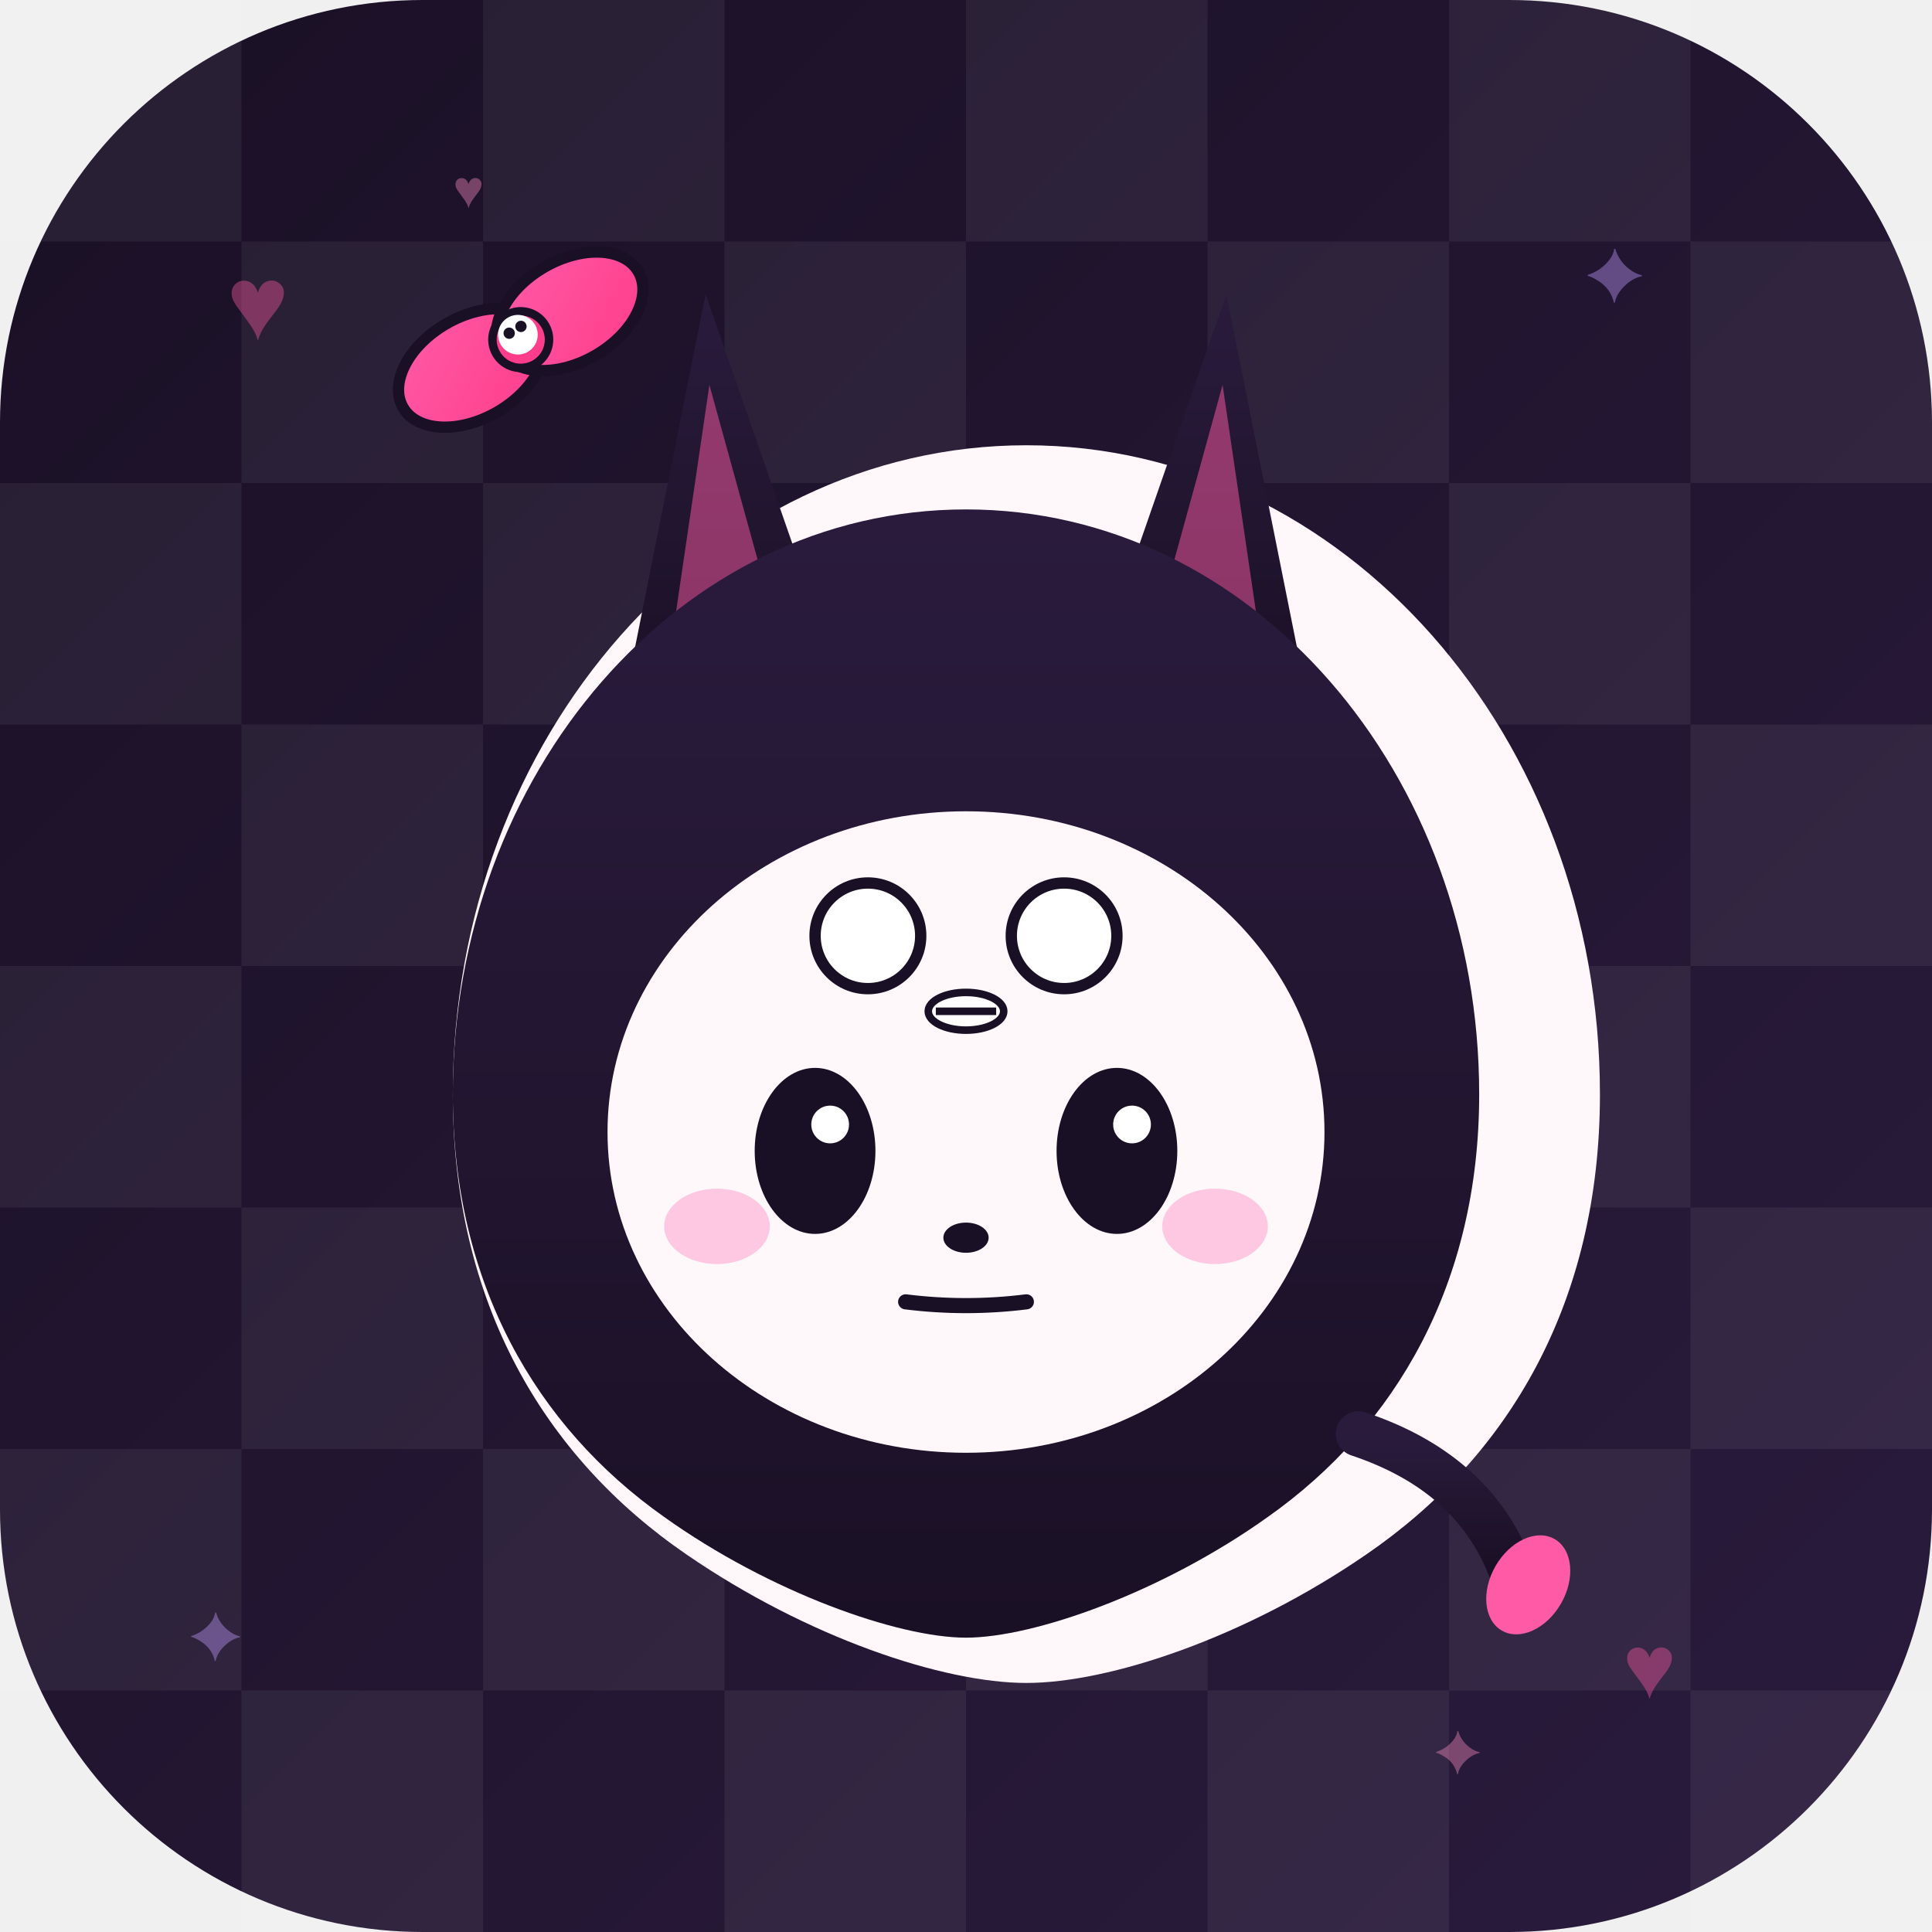
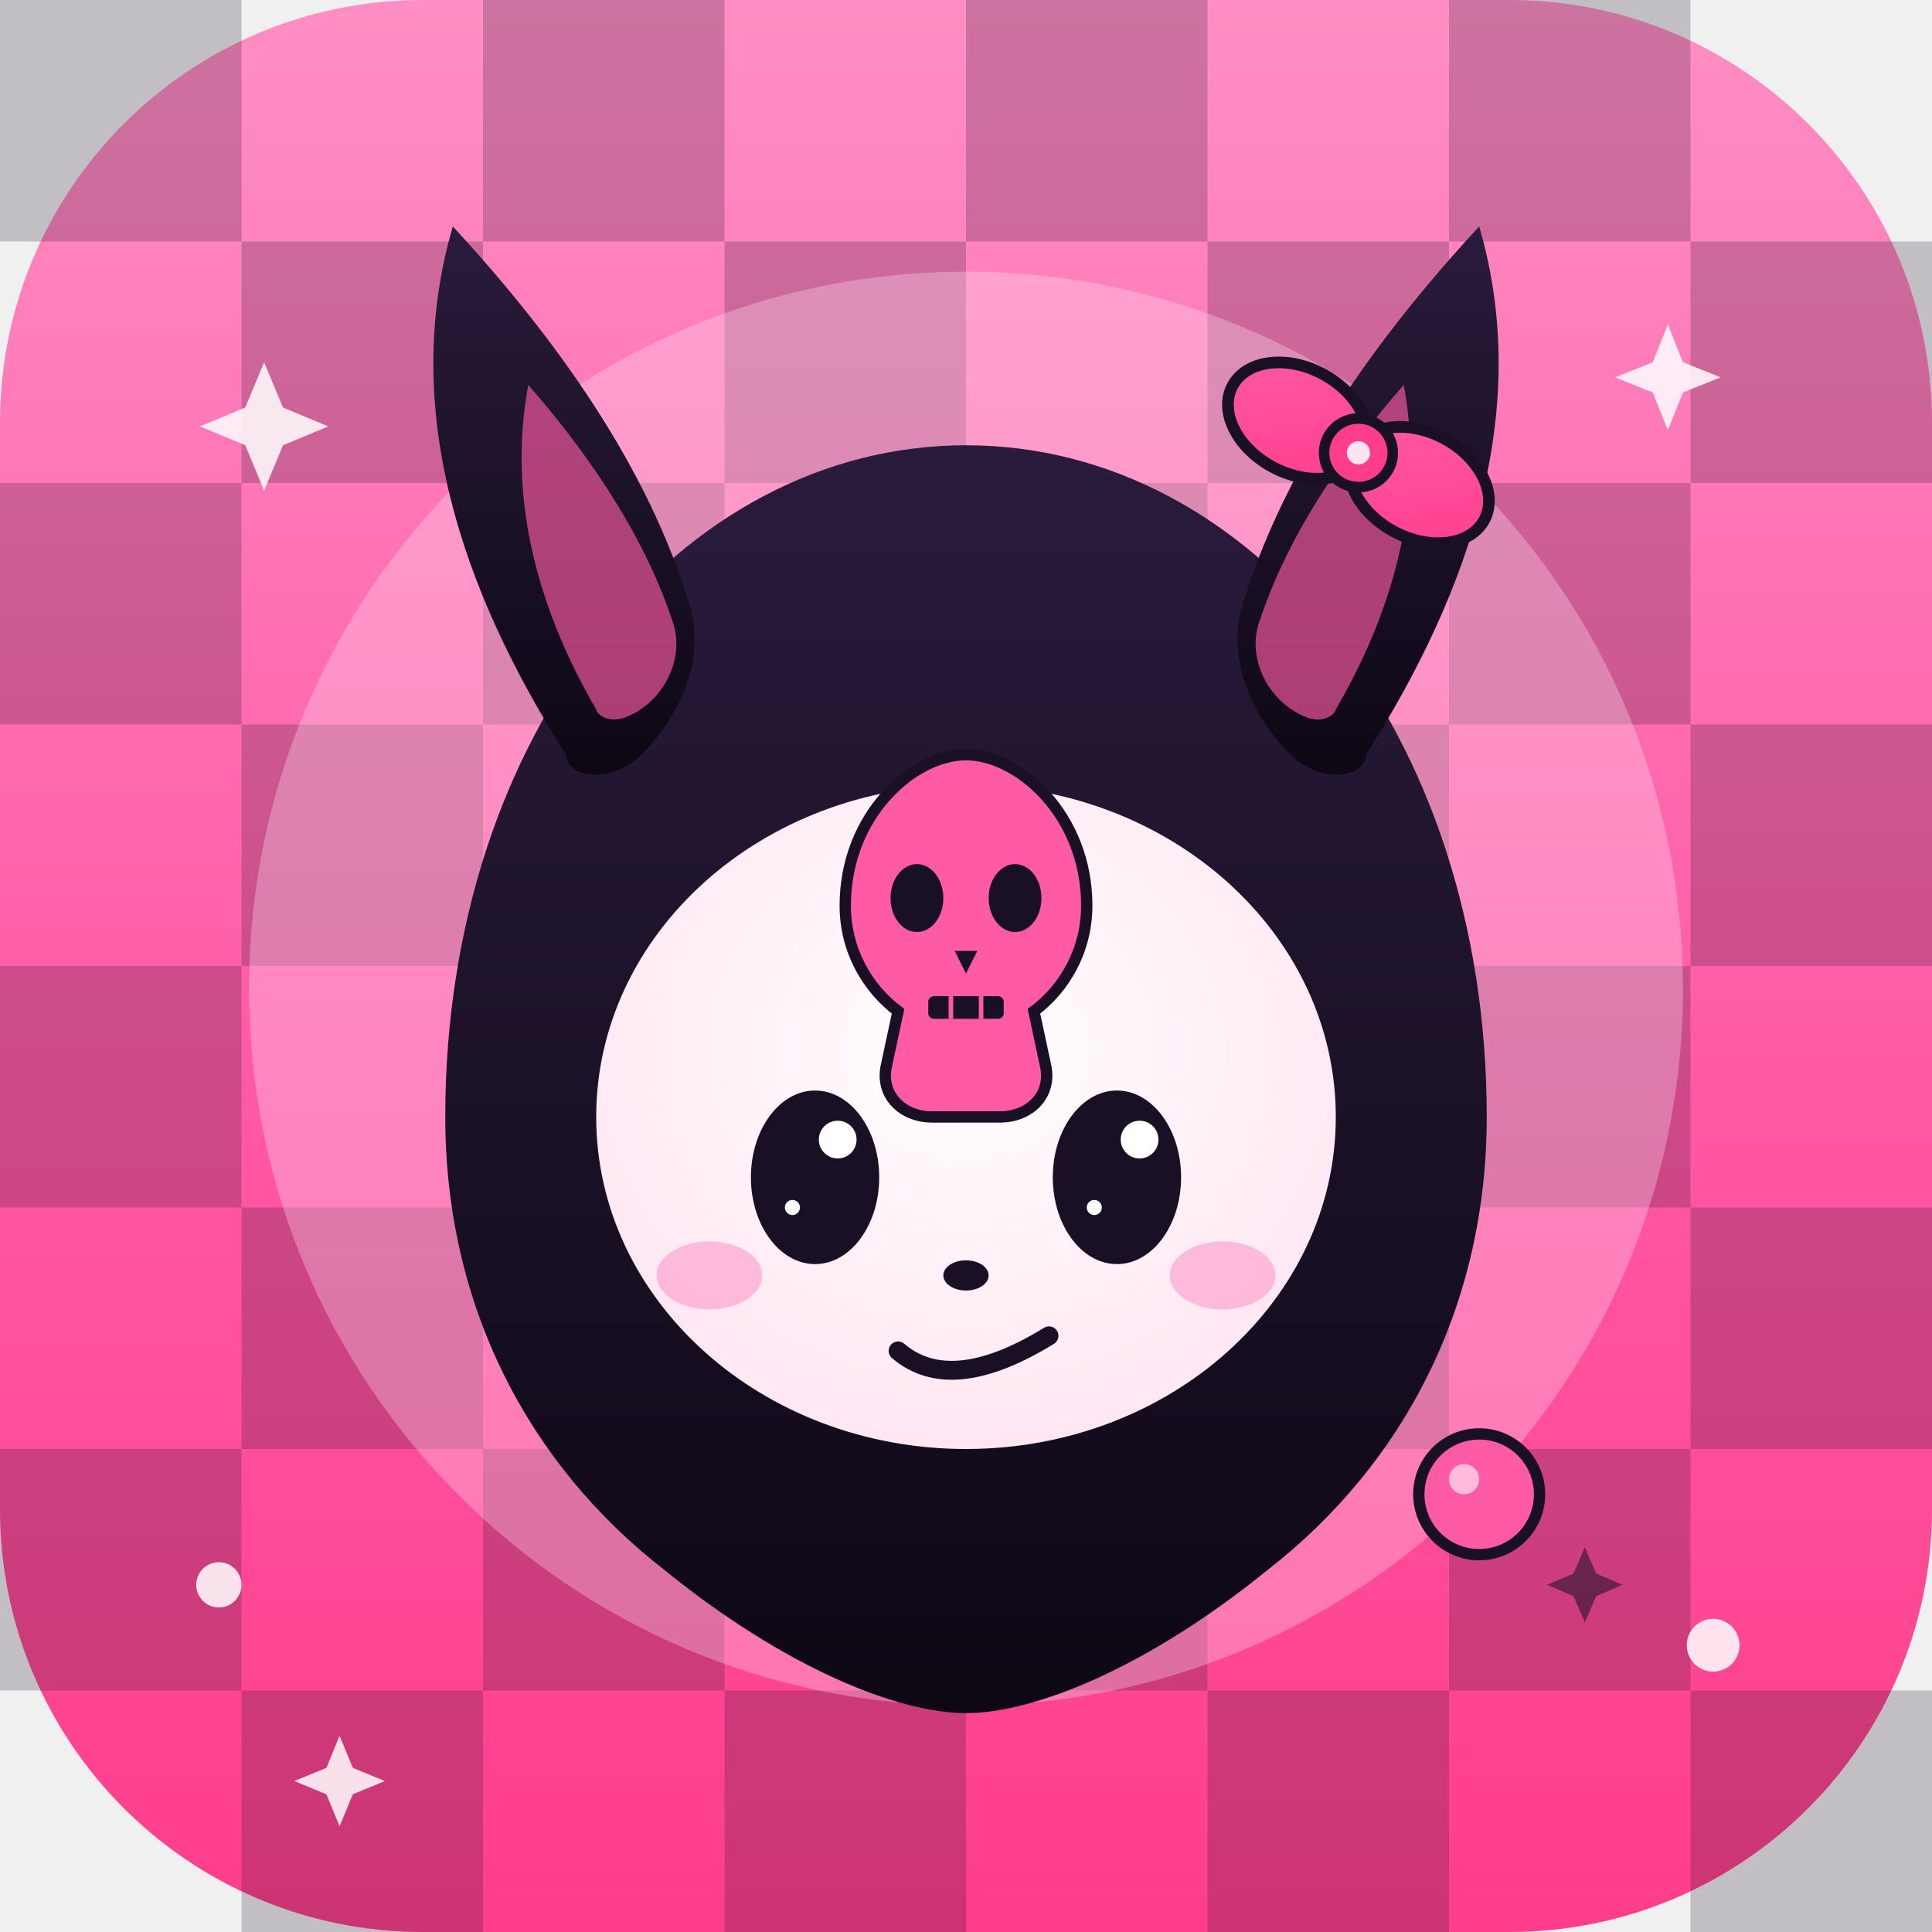
<svg xmlns="http://www.w3.org/2000/svg" viewBox="0 0 512 512">
  <defs>
-     <linearGradient id="bgGrad" x1="0%" y1="0%" x2="100%" y2="100%">
-       <stop offset="0%" style="stop-color:#1a1025" />
-       <stop offset="100%" style="stop-color:#2a1b3d" />
+     <linearGradient id="bgGrad" x1="0%" y1="0%" x2="0%" y2="100%">
+       <stop offset="0%" stop-color="#ff8fc4" />
+       <stop offset="55%" stop-color="#ff5aa6" />
+       <stop offset="100%" stop-color="#ff3d8a" />
    </linearGradient>
    <linearGradient id="hoodGrad" x1="0%" y1="0%" x2="0%" y2="100%">
-       <stop offset="0%" style="stop-color:#2a1b3d" />
-       <stop offset="100%" style="stop-color:#1a1025" />
+       <stop offset="0%" stop-color="#2a1b3d" />
+       <stop offset="100%" stop-color="#0d0814" />
    </linearGradient>
    <linearGradient id="bowGrad" x1="0%" y1="0%" x2="100%" y2="100%">
-       <stop offset="0%" style="stop-color:#ff5aa6" />
-       <stop offset="100%" style="stop-color:#ff3d8a" />
+       <stop offset="0%" stop-color="#ff5aa6" />
+       <stop offset="100%" stop-color="#ff3d8a" />
    </linearGradient>
+     <radialGradient id="faceShade" cx="50%" cy="40%" r="65%">
+       <stop offset="0%" stop-color="#ffffff" />
+       <stop offset="100%" stop-color="#ffe4f1" />
+     </radialGradient>
  </defs>
  <rect width="512" height="512" rx="112" fill="url(#bgGrad)" />
-   <g opacity="0.06">
-     <rect x="0" y="0" width="64" height="64" fill="white" />
-     <rect x="128" y="0" width="64" height="64" fill="white" />
-     <rect x="256" y="0" width="64" height="64" fill="white" />
-     <rect x="384" y="0" width="64" height="64" fill="white" />
-     <rect x="64" y="64" width="64" height="64" fill="white" />
-     <rect x="192" y="64" width="64" height="64" fill="white" />
-     <rect x="320" y="64" width="64" height="64" fill="white" />
-     <rect x="448" y="64" width="64" height="64" fill="white" />
-     <rect x="0" y="128" width="64" height="64" fill="white" />
-     <rect x="128" y="128" width="64" height="64" fill="white" />
-     <rect x="256" y="128" width="64" height="64" fill="white" />
-     <rect x="384" y="128" width="64" height="64" fill="white" />
-     <rect x="64" y="192" width="64" height="64" fill="white" />
-     <rect x="192" y="192" width="64" height="64" fill="white" />
-     <rect x="320" y="192" width="64" height="64" fill="white" />
-     <rect x="448" y="192" width="64" height="64" fill="white" />
-     <rect x="0" y="256" width="64" height="64" fill="white" />
-     <rect x="128" y="256" width="64" height="64" fill="white" />
-     <rect x="256" y="256" width="64" height="64" fill="white" />
-     <rect x="384" y="256" width="64" height="64" fill="white" />
-     <rect x="64" y="320" width="64" height="64" fill="white" />
-     <rect x="192" y="320" width="64" height="64" fill="white" />
-     <rect x="320" y="320" width="64" height="64" fill="white" />
-     <rect x="448" y="320" width="64" height="64" fill="white" />
-     <rect x="0" y="384" width="64" height="64" fill="white" />
-     <rect x="128" y="384" width="64" height="64" fill="white" />
-     <rect x="256" y="384" width="64" height="64" fill="white" />
-     <rect x="384" y="384" width="64" height="64" fill="white" />
-     <rect x="64" y="448" width="64" height="64" fill="white" />
-     <rect x="192" y="448" width="64" height="64" fill="white" />
-     <rect x="320" y="448" width="64" height="64" fill="white" />
-     <rect x="448" y="448" width="64" height="64" fill="white" />
+   <g opacity="0.22">
+     <rect x="0" y="0" width="64" height="64" fill="#1a1025" />
+     <rect x="128" y="0" width="64" height="64" fill="#1a1025" />
+     <rect x="256" y="0" width="64" height="64" fill="#1a1025" />
+     <rect x="384" y="0" width="64" height="64" fill="#1a1025" />
+     <rect x="64" y="64" width="64" height="64" fill="#1a1025" />
+     <rect x="192" y="64" width="64" height="64" fill="#1a1025" />
+     <rect x="320" y="64" width="64" height="64" fill="#1a1025" />
+     <rect x="448" y="64" width="64" height="64" fill="#1a1025" />
+     <rect x="0" y="128" width="64" height="64" fill="#1a1025" />
+     <rect x="128" y="128" width="64" height="64" fill="#1a1025" />
+     <rect x="256" y="128" width="64" height="64" fill="#1a1025" />
+     <rect x="384" y="128" width="64" height="64" fill="#1a1025" />
+     <rect x="64" y="192" width="64" height="64" fill="#1a1025" />
+     <rect x="192" y="192" width="64" height="64" fill="#1a1025" />
+     <rect x="320" y="192" width="64" height="64" fill="#1a1025" />
+     <rect x="448" y="192" width="64" height="64" fill="#1a1025" />
+     <rect x="0" y="256" width="64" height="64" fill="#1a1025" />
+     <rect x="128" y="256" width="64" height="64" fill="#1a1025" />
+     <rect x="256" y="256" width="64" height="64" fill="#1a1025" />
+     <rect x="384" y="256" width="64" height="64" fill="#1a1025" />
+     <rect x="64" y="320" width="64" height="64" fill="#1a1025" />
+     <rect x="192" y="320" width="64" height="64" fill="#1a1025" />
+     <rect x="320" y="320" width="64" height="64" fill="#1a1025" />
+     <rect x="448" y="320" width="64" height="64" fill="#1a1025" />
+     <rect x="0" y="384" width="64" height="64" fill="#1a1025" />
+     <rect x="128" y="384" width="64" height="64" fill="#1a1025" />
+     <rect x="256" y="384" width="64" height="64" fill="#1a1025" />
+     <rect x="384" y="384" width="64" height="64" fill="#1a1025" />
+     <rect x="64" y="448" width="64" height="64" fill="#1a1025" />
+     <rect x="192" y="448" width="64" height="64" fill="#1a1025" />
+     <rect x="320" y="448" width="64" height="64" fill="#1a1025" />
+     <rect x="448" y="448" width="64" height="64" fill="#1a1025" />
  </g>
-   <g opacity="0.4">
-     <text x="60" y="90" font-size="28" fill="#ff5aa6">♥</text>
-     <text x="420" y="80" font-size="20" fill="#c49dff">✦</text>
-     <text x="50" y="440" font-size="18" fill="#c49dff">✦</text>
-     <text x="430" y="450" font-size="24" fill="#ff5aa6">♥</text>
-     <text x="120" y="55" font-size="14" fill="#ff8fc4">♥</text>
-     <text x="380" y="470" font-size="16" fill="#ff8fc4">✦</text>
+   <circle cx="256" cy="262" r="190" fill="#ffe4f1" opacity="0.32" />
+   <g fill="#ffffff" opacity="0.85">
+     <path d="M70 96 l5 12 12 5 -12 5 -5 12 -5 -12 -12 -5 12 -5 z" />
+     <path d="M442 86 l4 10 10 4 -10 4 -4 10 -4 -10 -10 -4 10 -4 z" />
+     <circle cx="58" cy="420" r="6" />
+     <circle cx="454" cy="436" r="7" />
+     <path d="M90 460 l3.5 8.5 8.5 3.5 -8.5 3.5 -3.5 8.5 -3.5 -8.5 -8.5 -3.5 8.5 -3.5 z" />
  </g>
-   <path d="M120 290c0-95 68-172 152-172s152 77 152 172c0 55-24 96-62 122-32 22-68 34-90 34s-58-12-90-34c-38-26-62-67-62-122z" fill="#fff8fb" />
-   <path d="M165 188l22-110 32 92z" fill="url(#hoodGrad)" />
-   <path d="M347 188l-22-110-32 92z" fill="url(#hoodGrad)" />
-   <path d="M178 170l10-68 16 58z" fill="#ff5aa6" opacity="0.5" />
-   <path d="M334 170l-10-68-16 58z" fill="#ff5aa6" opacity="0.5" />
-   <path d="M120 290c0-85 60-155 136-155s136 70 136 155c0 50-22 88-56 112-28 20-62 32-80 32s-52-12-80-32c-34-24-56-62-56-112z" fill="url(#hoodGrad)" />
-   <ellipse cx="256" cy="300" rx="95" ry="85" fill="#fff8fb" />
-   <circle cx="230" cy="248" r="14" fill="white" stroke="#1a1025" stroke-width="3" />
-   <circle cx="282" cy="248" r="14" fill="white" stroke="#1a1025" stroke-width="3" />
-   <ellipse cx="256" cy="268" rx="10" ry="5" fill="white" stroke="#1a1025" stroke-width="2" />
-   <line x1="248" y1="268" x2="264" y2="268" stroke="#1a1025" stroke-width="2" />
-   <ellipse cx="216" cy="305" rx="16" ry="22" fill="#1a1025" />
-   <ellipse cx="296" cy="305" rx="16" ry="22" fill="#1a1025" />
-   <circle cx="220" cy="298" r="5" fill="#ffffff" />
-   <circle cx="300" cy="298" r="5" fill="#ffffff" />
-   <ellipse cx="256" cy="328" rx="6" ry="4" fill="#1a1025" />
-   <path d="M240 345q16 2 32 0" stroke="#1a1025" stroke-width="4" stroke-linecap="round" fill="none" />
-   <ellipse cx="190" cy="325" rx="14" ry="10" fill="#ff8fc4" opacity="0.45" />
-   <ellipse cx="322" cy="325" rx="14" ry="10" fill="#ff8fc4" opacity="0.45" />
-   <g transform="translate(138, 90) rotate(-30) scale(1.5)">
-     <ellipse cx="-10" cy="0" rx="14" ry="9" fill="url(#bowGrad)" stroke="#1a1025" stroke-width="2" />
-     <ellipse cx="10" cy="0" rx="14" ry="9" fill="url(#bowGrad)" stroke="#1a1025" stroke-width="2" />
-     <circle r="5" fill="#ff3d8a" stroke="#1a1025" stroke-width="1.5" />
-     <circle cx="0" cy="-1" r="3.5" fill="white" />
-     <circle cx="-1.2" cy="-2" r="1" fill="#1a1025" />
-     <circle cx="1.2" cy="-2" r="1" fill="#1a1025" />
+   <g fill="#1a1025" opacity="0.55">
+     <path d="M420 410 l3 7 7 3 -7 3 -3 7 -3 -7 -7 -3 7 -3 z" />
  </g>
-   <path d="M360 380q30 10 40 35" stroke="url(#hoodGrad)" stroke-width="12" stroke-linecap="round" fill="none" />
-   <ellipse cx="405" cy="420" rx="10" ry="14" fill="#ff5aa6" transform="rotate(30 405 420)" />
+   <path d="M118 296c0-102 62-178 138-178s138 76 138 178c0 50-22 92-58 120-32 26-62 38-80 38s-48-12-80-38c-36-28-58-70-58-120z" fill="url(#hoodGrad)" />
+   <path d="M150 200c-28-44-44-92-30-140 24 26 50 60 62 98 6 16-2 32-12 42-8 8-20 6-20 0z" fill="url(#hoodGrad)" />
+   <path d="M362 200c28-44 44-92 30-140-24 26-50 60-62 98-6 16 2 32 12 42 8 8 20 6 20 0z" fill="url(#hoodGrad)" />
+   <path d="M158 188c-14-24-24-54-18-86 14 16 30 38 38 62 4 10-2 22-12 26-5 2-8-1-8-2z" fill="#ff5aa6" opacity="0.65" />
+   <path d="M354 188c14-24 24-54 18-86-14 16-30 38-38 62-4 10 2 22 12 26 5 2 8-1 8-2z" fill="#ff5aa6" opacity="0.65" />
+   <ellipse cx="256" cy="296" rx="98" ry="88" fill="url(#faceShade)" />
+   <g transform="translate(256, 236)">
+     <path d="M-32 4c0-24 18-40 32-40s32 16 32 40c0 12-6 22-14 28l3 14c2 8-4 14-12 14h-18c-8 0-14-6-12-14l3-14c-8-6-14-16-14-28z" fill="#ff5aa6" stroke="#1a1025" stroke-width="3" />
+     <ellipse cx="-13" cy="2" rx="7" ry="9" fill="#1a1025" />
+     <ellipse cx="13" cy="2" rx="7" ry="9" fill="#1a1025" />
+     <path d="M-3 16 L0 22 L3 16 Z" fill="#1a1025" />
+     <rect x="-10" y="28" width="20" height="6" rx="1.5" fill="#1a1025" />
+     <line x1="-4" y1="28" x2="-4" y2="34" stroke="#ff5aa6" stroke-width="1.2" />
+     <line x1="4" y1="28" x2="4" y2="34" stroke="#ff5aa6" stroke-width="1.2" />
+   </g>
+   <ellipse cx="216" cy="312" rx="17" ry="23" fill="#1a1025" />
+   <ellipse cx="296" cy="312" rx="17" ry="23" fill="#1a1025" />
+   <circle cx="222" cy="302" r="5" fill="#ffffff" />
+   <circle cx="302" cy="302" r="5" fill="#ffffff" />
+   <circle cx="210" cy="320" r="2" fill="#ffffff" />
+   <circle cx="290" cy="320" r="2" fill="#ffffff" />
+   <ellipse cx="256" cy="338" rx="6" ry="4" fill="#1a1025" />
+   <path d="M238 358 Q252 370 278 354" stroke="#1a1025" stroke-width="5" stroke-linecap="round" fill="none" />
+   <path d="M270 358 Q274 356 278 354" stroke="#1a1025" stroke-width="4" stroke-linecap="round" fill="none" />
+   <ellipse cx="188" cy="338" rx="14" ry="9" fill="#ff8fc4" opacity="0.55" />
+   <ellipse cx="324" cy="338" rx="14" ry="9" fill="#ff8fc4" opacity="0.55" />
+   <g transform="translate(360, 120) rotate(28) scale(1.4)">
+     <ellipse cx="-13" cy="0" rx="14" ry="10" fill="url(#bowGrad)" stroke="#1a1025" stroke-width="2.2" />
+     <ellipse cx="13" cy="0" rx="14" ry="10" fill="url(#bowGrad)" stroke="#1a1025" stroke-width="2.2" />
+     <circle r="6.5" fill="#ff3d8a" stroke="#1a1025" stroke-width="2" />
+     <circle r="2.2" fill="#ffe4f1" />
+   </g>
+   <circle cx="392" cy="396" r="16" fill="#ff5aa6" stroke="#1a1025" stroke-width="3" />
+   <circle cx="388" cy="392" r="4" fill="#ffe4f1" opacity="0.7" />
</svg>
